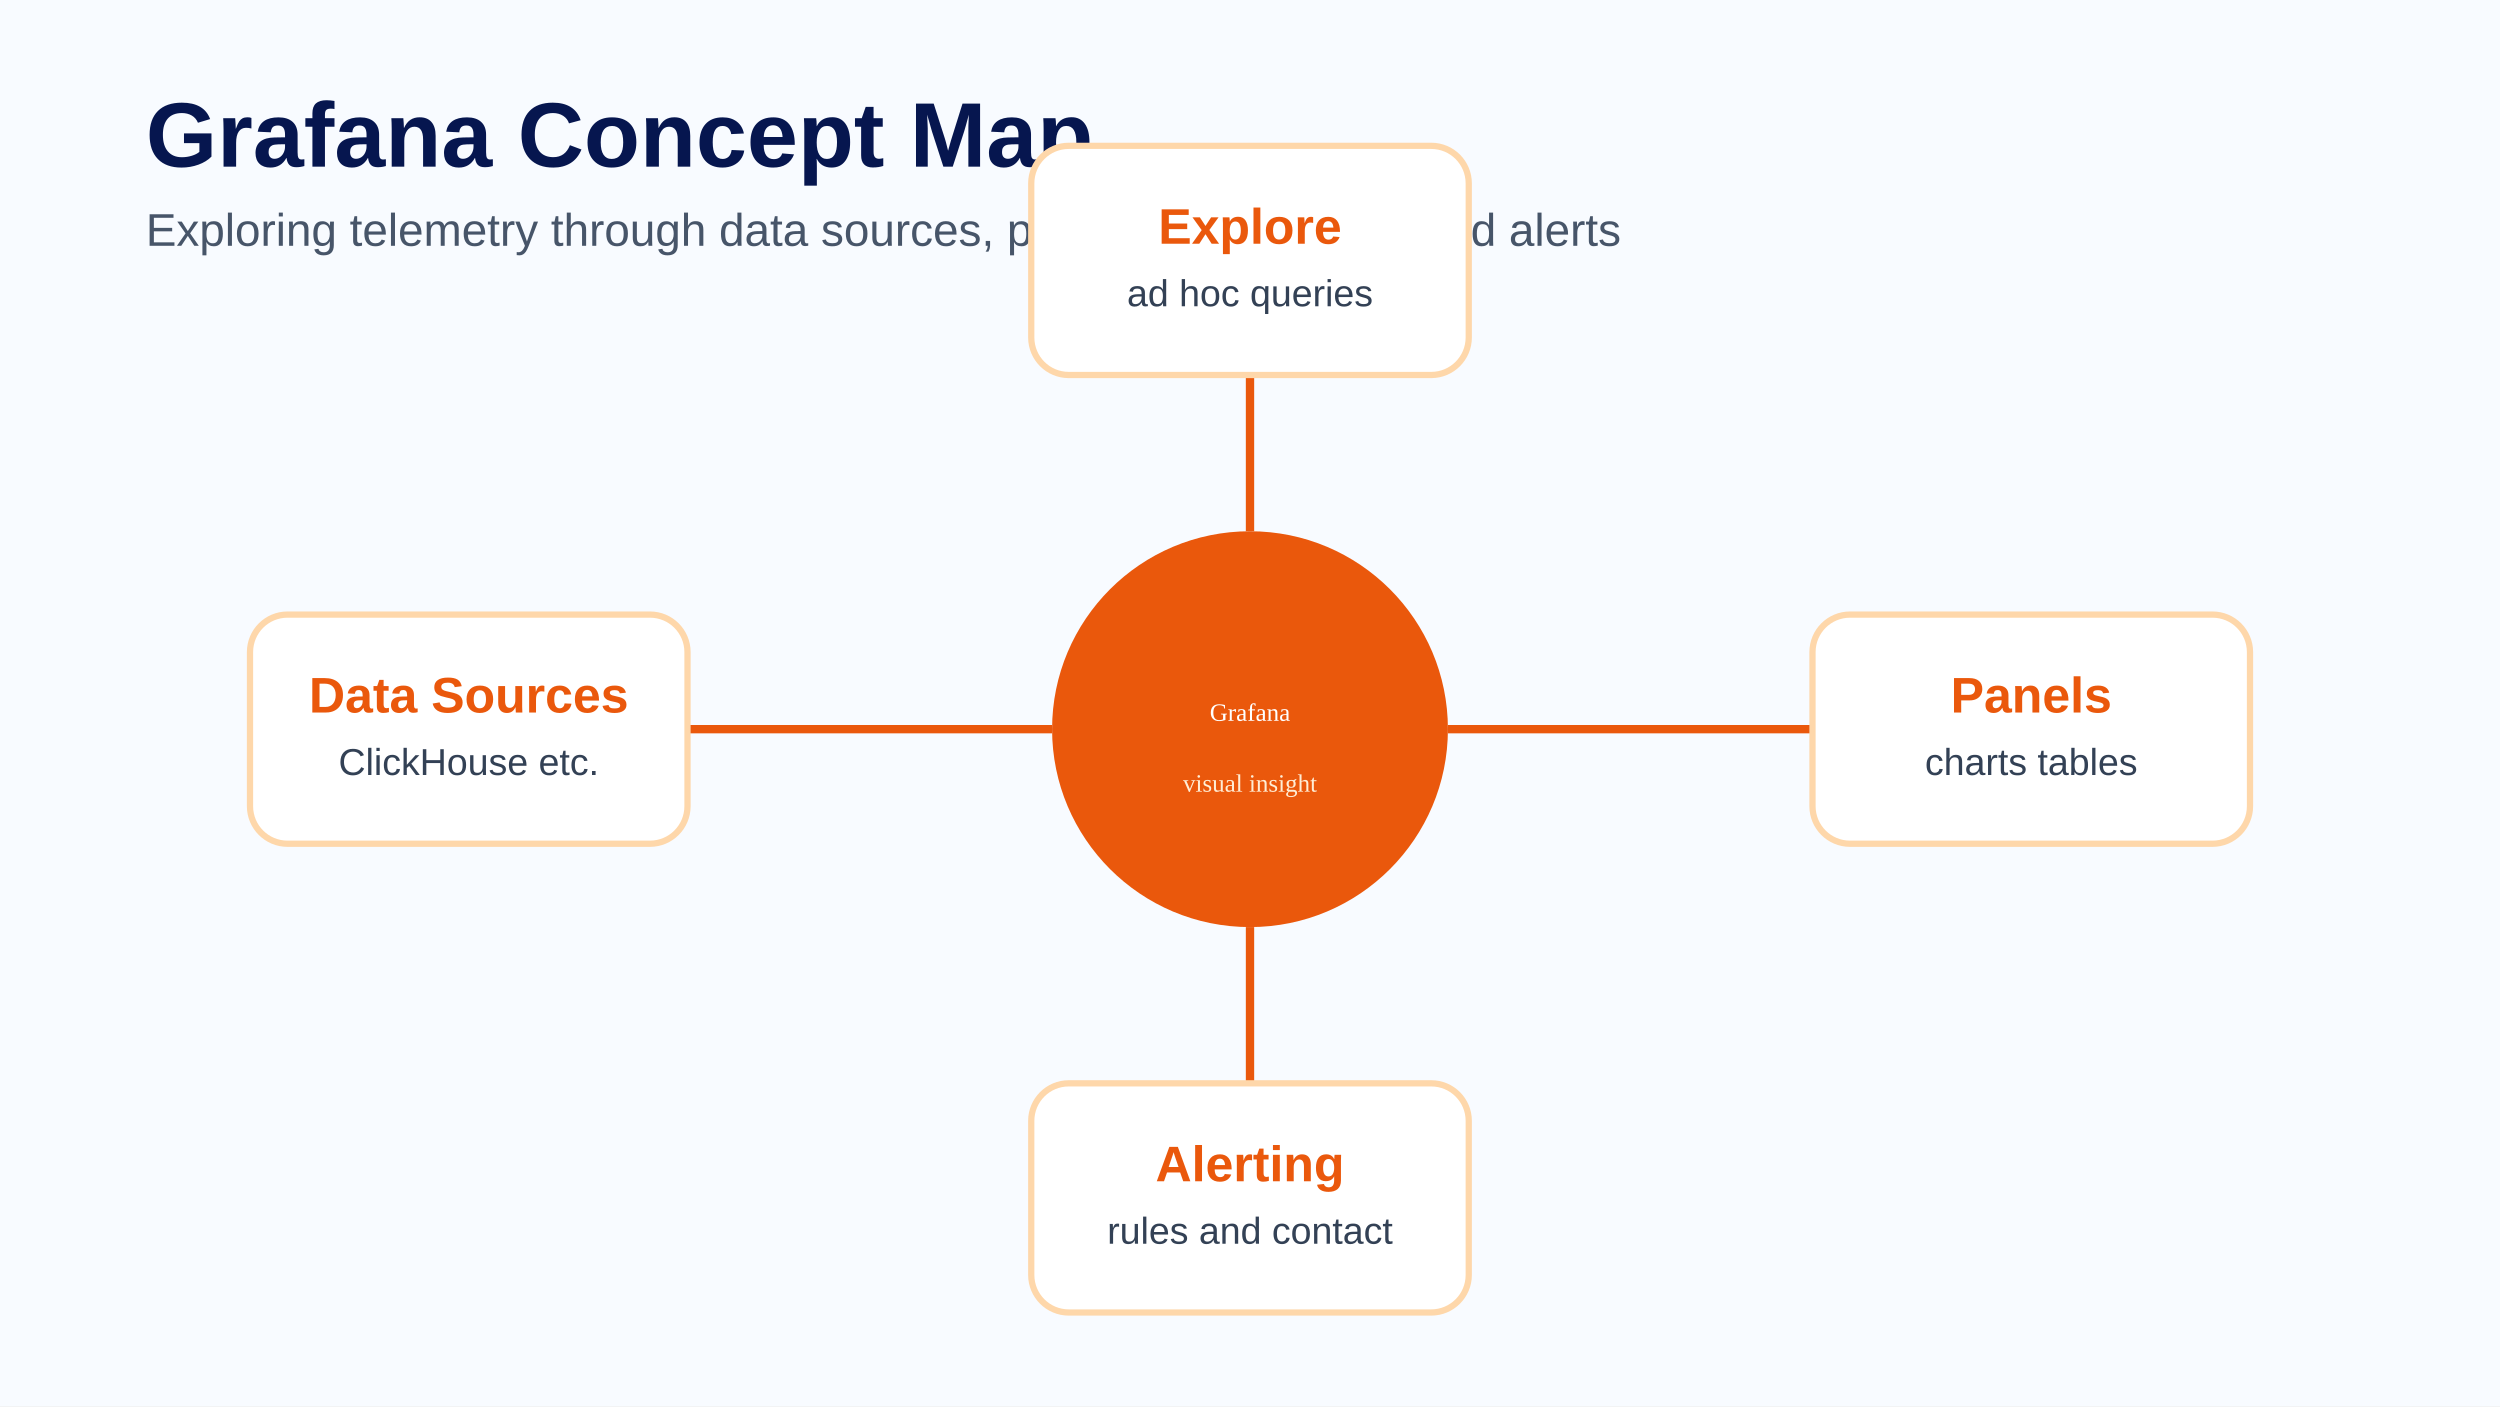
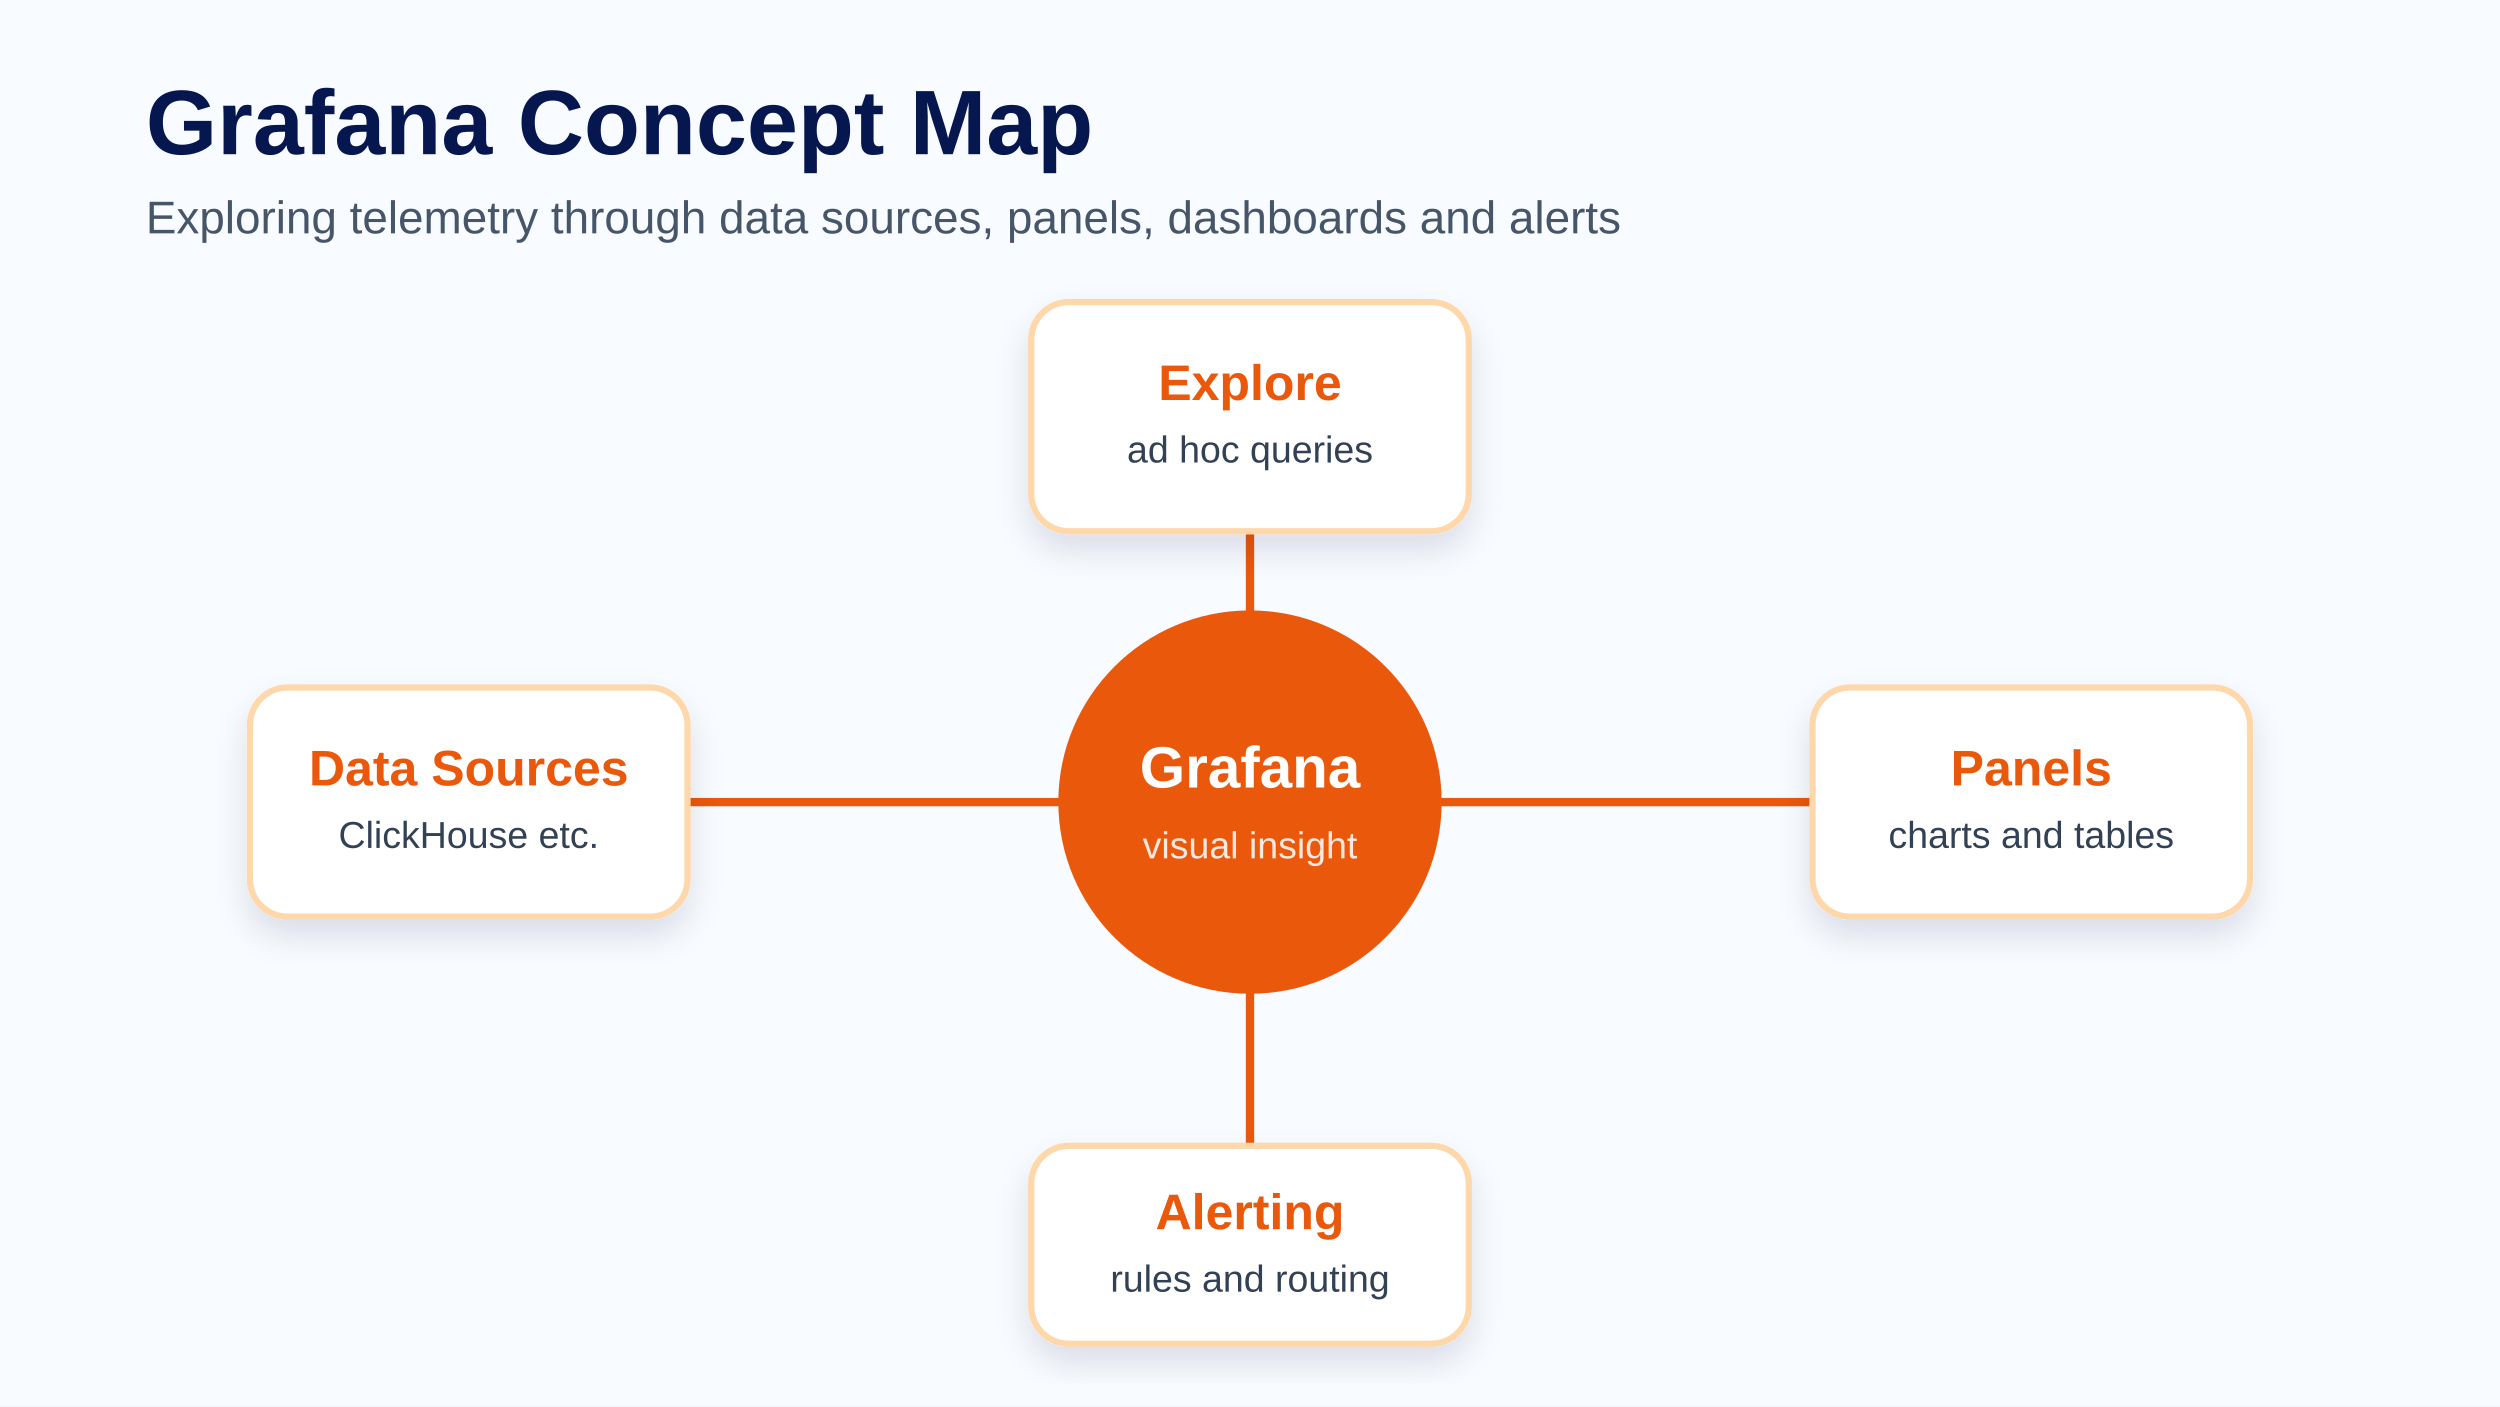
- <svg xmlns="http://www.w3.org/2000/svg" viewBox="0 0 1200 675">
-   <style>.t{font:700 44px Arial;fill:#06164f}.s{font:400 22px Arial;fill:#475569}.h{font:700 24px Arial;fill:#ea580c}.b{font:500 18px Arial;fill:#334155}.c{fill:#fff;stroke:#fed7aa;stroke-width:3}.l{stroke:#ea580c;stroke-width:4}</style>
+ <svg xmlns="http://www.w3.org/2000/svg" viewBox="0 0 1200 675" role="img" aria-labelledby="title desc">
+   <defs>
+     <filter id="shadow" x="-20%" y="-20%" width="140%" height="140%">
+       <feDropShadow dx="0" dy="8" stdDeviation="8" flood-color="#0f172a" flood-opacity="0.12" />
+     </filter>
+     <style>.t{font:700 44px Arial,sans-serif;fill:#06164f}.s{font:400 22px Arial,sans-serif;fill:#475569}.h{font:700 24px Arial,sans-serif;fill:#ea580c}.b{font:500 18px Arial,sans-serif;fill:#334155}.c{fill:#fff;stroke:#fed7aa;stroke-width:3;filter:url(#shadow)}.l{stroke:#ea580c;stroke-width:4;stroke-linecap:round}</style>
+   </defs>
  <rect width="1200" height="675" fill="#f8fbff" />
-   <text x="70" y="80" class="t">Grafana Concept Map</text>
-   <text x="70" y="118" class="s">Exploring telemetry through data sources, panels, dashboards and alerts</text>
-   <circle cx="600" cy="350" r="95" fill="#ea580c" />
-   <text x="600" y="346" text-anchor="middle" font="700 30px Arial" fill="#fff">Grafana</text>
-   <text x="600" y="380" text-anchor="middle" font="500 18px Arial" fill="#ffedd5">visual insight</text>
-   <line x1="505" y1="350" x2="330" y2="350" class="l" />
-   <line x1="695" y1="350" x2="870" y2="350" class="l" />
-   <line x1="600" y1="255" x2="600" y2="180" class="l" />
-   <line x1="600" y1="445" x2="600" y2="520" class="l" />
-   <rect x="120" y="295" width="210" height="110" rx="18" class="c" />
-   <text x="225" y="342" text-anchor="middle" class="h">Data Sources</text>
-   <text x="225" y="372" text-anchor="middle" class="b">ClickHouse etc.</text>
-   <rect x="870" y="295" width="210" height="110" rx="18" class="c" />
-   <text x="975" y="342" text-anchor="middle" class="h">Panels</text>
-   <text x="975" y="372" text-anchor="middle" class="b">charts tables</text>
-   <rect x="495" y="70" width="210" height="110" rx="18" class="c" />
-   <text x="600" y="117" text-anchor="middle" class="h">Explore</text>
-   <text x="600" y="147" text-anchor="middle" class="b">ad hoc queries</text>
-   <rect x="495" y="520" width="210" height="110" rx="18" class="c" />
-   <text x="600" y="567" text-anchor="middle" class="h">Alerting</text>
-   <text x="600" y="597" text-anchor="middle" class="b">rules and contact</text>
+   <text x="70" y="74" class="t">Grafana Concept Map</text>
+   <text x="70" y="112" class="s">Exploring telemetry through data sources, panels, dashboards and alerts</text>
+   <circle cx="600" cy="385" r="92" fill="#ea580c" />
+   <text x="600" y="378" text-anchor="middle" font-family="Arial,sans-serif" font-size="28" font-weight="700" fill="#fff">Grafana</text>
+   <text x="600" y="412" text-anchor="middle" font-family="Arial,sans-serif" font-size="18" font-weight="500" fill="#fff" opacity="0.86">visual insight</text>
+   <line x1="508" y1="385" x2="330" y2="385" class="l" />
+   <line x1="692" y1="385" x2="870" y2="385" class="l" />
+   <line x1="600" y1="293" x2="600" y2="210" class="l" />
+   <line x1="600" y1="477" x2="600" y2="550" class="l" />
+   <rect x="120" y="330" width="210" height="110" rx="18" class="c" />
+   <text x="225" y="377" text-anchor="middle" class="h">Data Sources</text>
+   <text x="225" y="407" text-anchor="middle" class="b">ClickHouse etc.</text>
+   <rect x="495" y="145" width="210" height="110" rx="18" class="c" />
+   <text x="600" y="192" text-anchor="middle" class="h">Explore</text>
+   <text x="600" y="222" text-anchor="middle" class="b">ad hoc queries</text>
+   <rect x="870" y="330" width="210" height="110" rx="18" class="c" />
+   <text x="975" y="377" text-anchor="middle" class="h">Panels</text>
+   <text x="975" y="407" text-anchor="middle" class="b">charts and tables</text>
+   <rect x="495" y="550" width="210" height="95" rx="18" class="c" />
+   <text x="600" y="590" text-anchor="middle" class="h">Alerting</text>
+   <text x="600" y="620" text-anchor="middle" class="b">rules and routing</text>
</svg>
